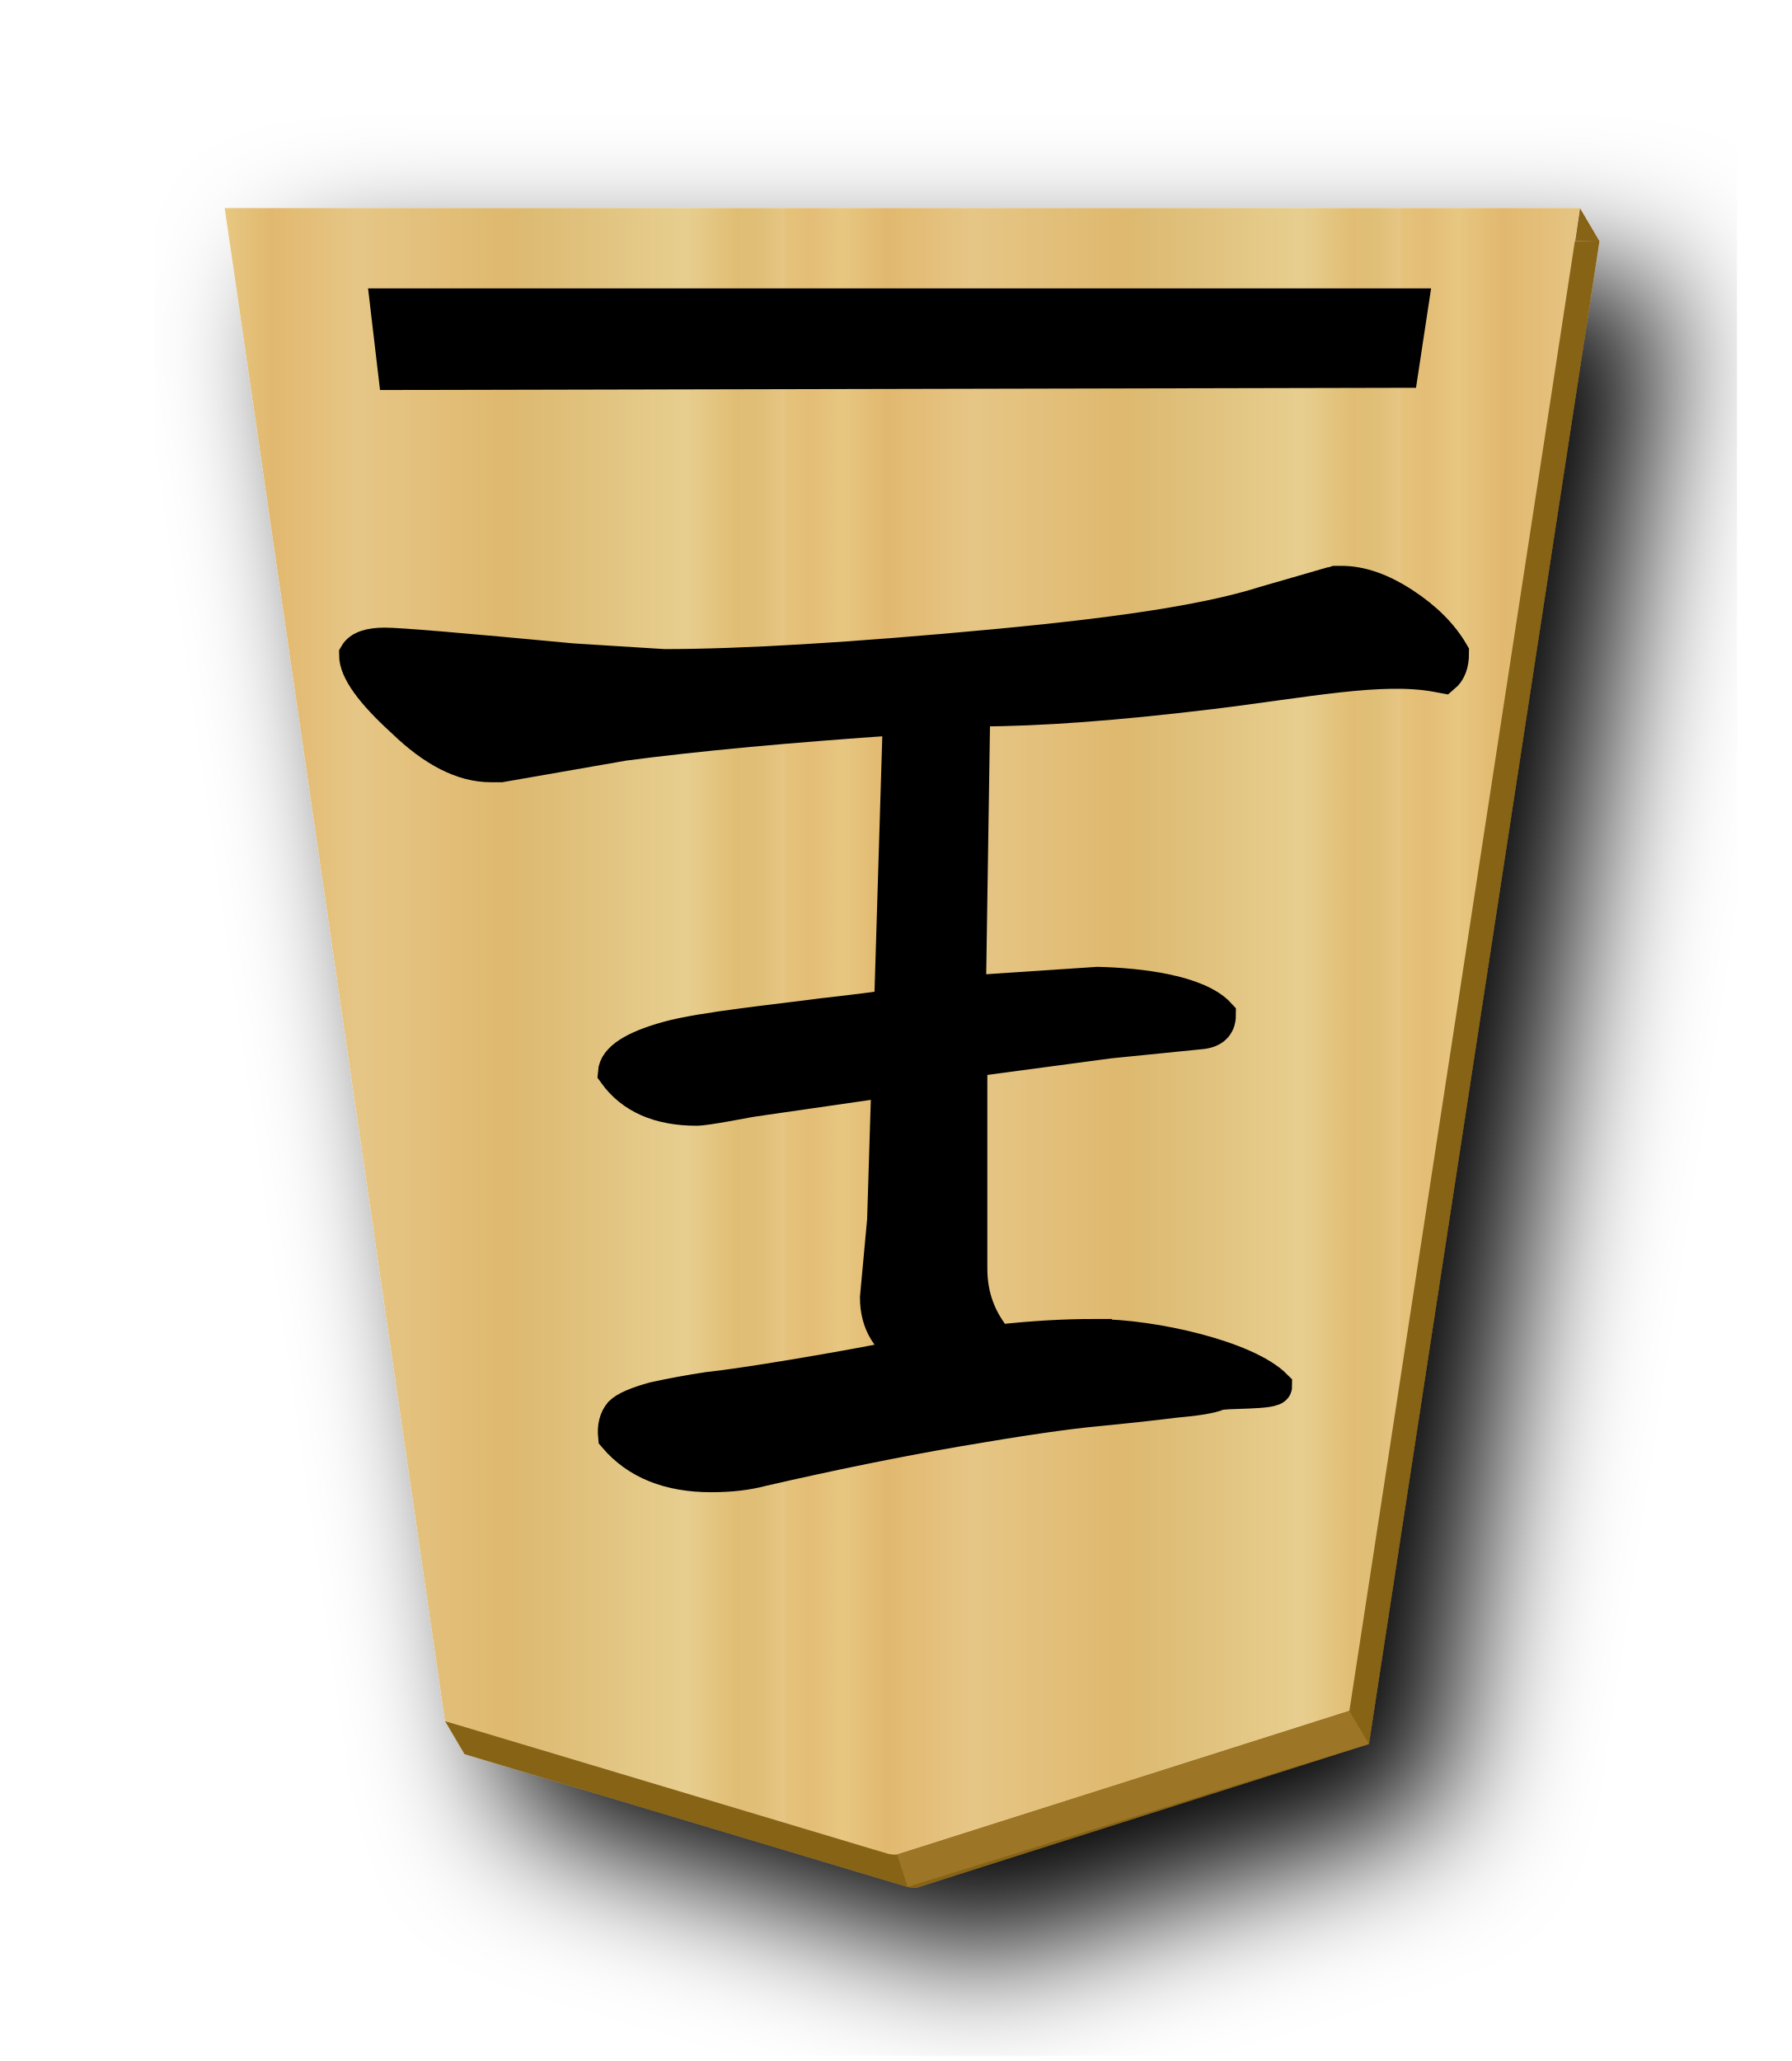
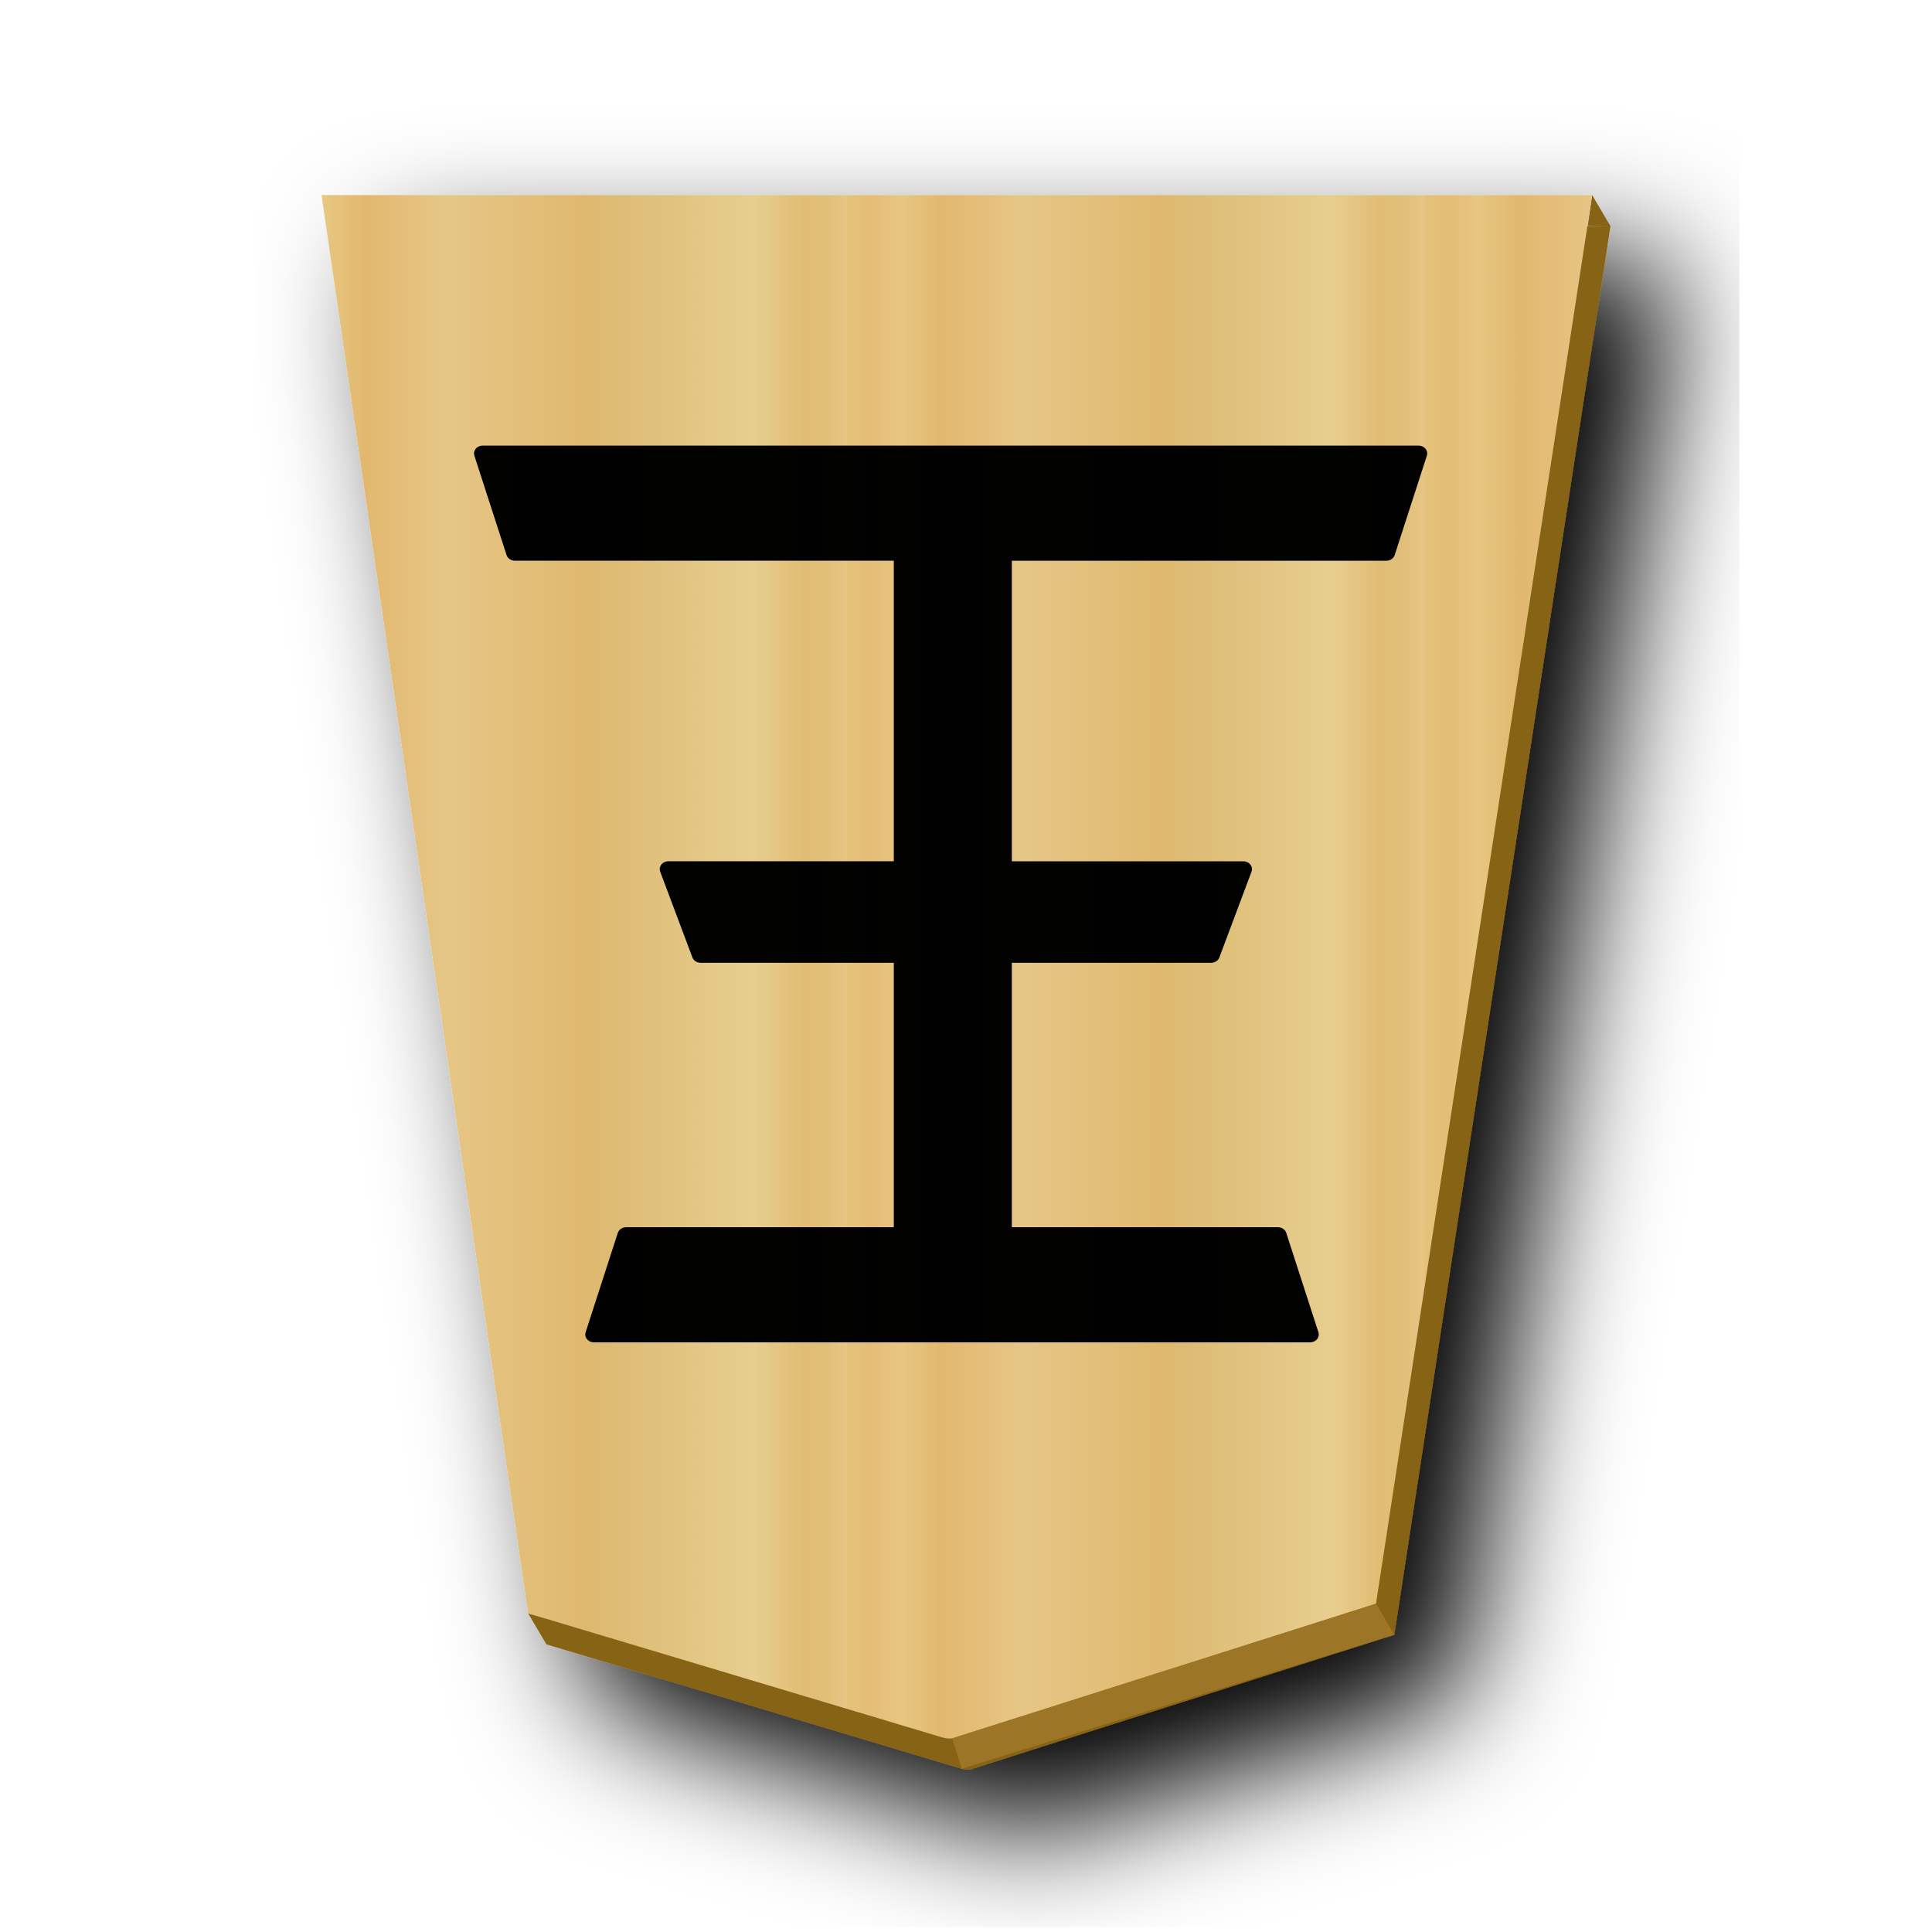
- <svg xmlns="http://www.w3.org/2000/svg" xmlns:xlink="http://www.w3.org/1999/xlink" width="52.157" height="60" version="1.1" id="svg1717">
-   <defs id="defs1721">
-     <filter style="color-interpolation-filters:sRGB" id="filter1552">
-       <feFlood flood-opacity="0.498" flood-color="rgb(0,0,0)" result="flood" id="feFlood1542" />
-       <feComposite in="flood" in2="SourceGraphic" operator="in" result="composite1" id="feComposite1544" />
-       <feGaussianBlur in="composite1" stdDeviation="2.5" result="blur" id="feGaussianBlur1546" />
-       <feOffset dx="4.57967e-15" dy="4.41314e-15" result="offset" id="feOffset1548" />
-       <feComposite in="SourceGraphic" in2="offset" operator="over" result="composite2" id="feComposite1550" />
+ <svg xmlns="http://www.w3.org/2000/svg" xmlns:xlink="http://www.w3.org/1999/xlink" viewBox="0 0 60 60">
+   <defs>
+     <linearGradient xlink:href="#1GY_svg__a" id="1GY_svg__c" x1="148.578" x2="130.323" y1="49.826" y2="49.826" gradientUnits="userSpaceOnUse" spreadMethod="repeat" />
+     <linearGradient id="1GY_svg__a">
+       <stop offset="0" stop-color="#dfb459" />
+       <stop offset=".041" stop-color="#dead54" />
+       <stop offset=".082" stop-color="#e1b85f" />
+       <stop offset=".165" stop-color="#dba84d" />
+       <stop offset=".305" stop-color="#dfb765" />
+       <stop offset=".539" stop-color="#d8a94e" />
+       <stop offset=".586" stop-color="#d5ab53" />
+       <stop offset=".84" stop-color="#e0bf6e" />
+       <stop offset=".924" stop-color="#daae52" />
+       <stop offset=".962" stop-color="#d9af57" />
+       <stop offset="1" stop-color="#e1b663" />
+     </linearGradient>
+     <linearGradient xlink:href="#1GY_svg__b" id="1GY_svg__f" x1="148.578" x2="130.323" y1="49.826" y2="49.826" gradientUnits="userSpaceOnUse" spreadMethod="repeat" />
+     <linearGradient id="1GY_svg__b">
+       <stop offset="0" stop-color="#e5c37b" />
+       <stop offset=".042" stop-color="#e4bd76" />
+       <stop offset=".093" stop-color="#e7c781" />
+       <stop offset=".165" stop-color="#e2b86e" />
+       <stop offset=".305" stop-color="#e6c686" />
+       <stop offset=".539" stop-color="#dfb96f" />
+       <stop offset=".586" stop-color="#ddbb73" />
+       <stop offset=".84" stop-color="#e7ce8f" />
+       <stop offset=".924" stop-color="#e1bd73" />
+       <stop offset=".962" stop-color="#e0bf78" />
+       <stop offset="1" stop-color="#e7c685" />
+     </linearGradient>
+     <linearGradient xlink:href="#1GY_svg__a" id="1GY_svg__e" x1="148.578" x2="130.323" y1="49.826" y2="49.826" gradientUnits="userSpaceOnUse" spreadMethod="repeat" />
+     <filter id="1GY_svg__d">
+       <feGaussianBlur in="SourceAlpha" result="blur" stdDeviation="2" />
+       <feOffset dx="2" dy="2" result="offsetBlur" />
+       <feBlend in="SourceGraphic" in2="offsetBlur" />
    </filter>
-     <filter style="color-interpolation-filters:sRGB" id="filter1540">
-       <feFlood flood-opacity="0.498" flood-color="rgb(0,0,0)" result="flood" id="feFlood1530" />
-       <feComposite in="flood" in2="SourceGraphic" operator="in" result="composite1" id="feComposite1532" />
-       <feGaussianBlur in="composite1" stdDeviation="2.5" result="blur" id="feGaussianBlur1534" />
-       <feOffset dx="4.57967e-15" dy="4.41314e-15" result="offset" id="feOffset1536" />
-       <feComposite in="SourceGraphic" in2="offset" operator="over" result="composite2" id="feComposite1538" />
-     </filter>
-     <filter id="drop-shadow-9">
-       <feGaussianBlur in="SourceAlpha" result="blur" stdDeviation="2" id="feGaussianBlur5056" />
-       <feOffset result="offsetBlur" dx="2" dy="2" id="feOffset5058" />
-       <feBlend in="SourceGraphic" in2="offsetBlur" mode="normal" id="feBlend5060" />
-     </filter>
-     <filter id="drop-shadow-2">
-       <feGaussianBlur in="SourceAlpha" result="blur" stdDeviation="2" id="feGaussianBlur6807" />
-       <feOffset result="offsetBlur" dx="2" dy="2" id="feOffset6809" />
-       <feBlend in="SourceGraphic" in2="offsetBlur" mode="normal" id="feBlend6811" />
-     </filter>
-     <filter id="drop-shadow-2-8">
-       <feGaussianBlur in="SourceAlpha" result="blur" stdDeviation="2" id="feGaussianBlur6807-2" />
-       <feOffset result="offsetBlur" dx="2" dy="2" id="feOffset6809-8" />
-       <feBlend in="SourceGraphic" in2="offsetBlur" mode="normal" id="feBlend6811-0" />
-     </filter>
-     <filter id="drop-shadow-6">
-       <feGaussianBlur in="SourceAlpha" result="blur" stdDeviation="2" id="feGaussianBlur5056-9" />
-       <feOffset result="offsetBlur" dx="2" dy="2" id="feOffset5058-0" />
-       <feBlend in="SourceGraphic" in2="offsetBlur" mode="normal" id="feBlend5060-9" />
-     </filter>
-     <filter id="drop-shadow-27">
-       <feGaussianBlur in="SourceAlpha" result="blur" stdDeviation="2" id="feGaussianBlur5056-5" />
-       <feOffset result="offsetBlur" dx="2" dy="2" id="feOffset5058-6" />
-       <feBlend in="SourceGraphic" in2="offsetBlur" mode="normal" id="feBlend5060-96" />
-     </filter>
-     <filter id="drop-shadow-2-88">
-       <feGaussianBlur in="SourceAlpha" result="blur" stdDeviation="2" id="feGaussianBlur6807-1" />
-       <feOffset result="offsetBlur" dx="2" dy="2" id="feOffset6809-5" />
-       <feBlend in="SourceGraphic" in2="offsetBlur" mode="normal" id="feBlend6811-7" />
-     </filter>
-     <filter id="drop-shadow-6-3">
-       <feGaussianBlur in="SourceAlpha" result="blur" stdDeviation="2" id="feGaussianBlur5056-9-4" />
-       <feOffset result="offsetBlur" dx="2" dy="2" id="feOffset5058-0-0" />
-       <feBlend in="SourceGraphic" in2="offsetBlur" mode="normal" id="feBlend5060-9-8" />
-     </filter>
-     <linearGradient id="linearGradient12530">
-       <stop style="stop-color:#dfb459;stop-opacity:1" offset="0" id="stop12526" />
-       <stop id="stop16843" offset="0.041" style="stop-color:#dead54;stop-opacity:1" />
-       <stop id="stop12556" offset="0.082" style="stop-color:#e1b85f;stop-opacity:1" />
-       <stop id="stop12532" offset="0.165" style="stop-color:#dba84d;stop-opacity:1" />
-       <stop style="stop-color:#dfb765;stop-opacity:1" offset="0.305" id="stop12564" />
-       <stop style="stop-color:#d8a94e;stop-opacity:1" offset="0.539" id="stop12558" />
-       <stop id="stop12562" offset="0.586" style="stop-color:#d5ab53;stop-opacity:1" />
-       <stop style="stop-color:#e0bf6e;stop-opacity:1" offset="0.84" id="stop12534" />
-       <stop id="stop16845" offset="0.924" style="stop-color:#daae52;stop-opacity:1" />
-       <stop id="stop12560" offset="0.962" style="stop-color:#d9af57;stop-opacity:1" />
-       <stop style="stop-color:#e1b663;stop-opacity:1" offset="1" id="stop12528" />
-     </linearGradient>
-     <filter id="drop-shadow-6-2">
-       <feGaussianBlur in="SourceAlpha" result="blur" stdDeviation="2" id="feGaussianBlur5056-9-9" />
-       <feOffset result="offsetBlur" dx="2" dy="2" id="feOffset5058-0-7" />
-       <feBlend in="SourceGraphic" in2="offsetBlur" mode="normal" id="feBlend5060-9-0" />
-     </filter>
-     <linearGradient xlink:href="#linearGradient12530" id="linearGradient2259" x1="148.578" y1="49.826" x2="130.323" y2="49.826" gradientUnits="userSpaceOnUse" spreadMethod="repeat" />
-     <filter id="drop-shadow-6-6">
-       <feGaussianBlur in="SourceAlpha" result="blur" stdDeviation="2" id="feGaussianBlur5056-9-8" />
-       <feOffset result="offsetBlur" dx="2" dy="2" id="feOffset5058-0-1" />
-       <feBlend in="SourceGraphic" in2="offsetBlur" mode="normal" id="feBlend5060-9-7" />
-     </filter>
-     <filter id="drop-shadow-6-9">
-       <feGaussianBlur in="SourceAlpha" result="blur" stdDeviation="2" id="feGaussianBlur5056-9-7" />
-       <feOffset result="offsetBlur" dx="2" dy="2" id="feOffset5058-0-8" />
-       <feBlend in="SourceGraphic" in2="offsetBlur" mode="normal" id="feBlend5060-9-3" />
-     </filter>
-     <filter id="drop-shadow-6-23">
-       <feGaussianBlur in="SourceAlpha" result="blur" stdDeviation="2" id="feGaussianBlur5056-9-87" />
-       <feOffset result="offsetBlur" dx="2" dy="2" id="feOffset5058-0-9" />
-       <feBlend in="SourceGraphic" in2="offsetBlur" mode="normal" id="feBlend5060-9-6" />
-     </filter>
-     <filter id="drop-shadow-6-1">
-       <feGaussianBlur in="SourceAlpha" result="blur" stdDeviation="2" id="feGaussianBlur5056-9-0" />
-       <feOffset result="offsetBlur" dx="2" dy="2" id="feOffset5058-0-3" />
-       <feBlend in="SourceGraphic" in2="offsetBlur" mode="normal" id="feBlend5060-9-4" />
-     </filter>
-     <filter id="drop-shadow-2-84-1-4">
-       <feGaussianBlur in="SourceAlpha" result="blur" stdDeviation="2" id="feGaussianBlur6807-9-0-2" />
-       <feOffset result="offsetBlur" dx="2" dy="2" id="feOffset6809-5-3-5" />
-       <feBlend in="SourceGraphic" in2="offsetBlur" mode="normal" id="feBlend6811-1-0-4" />
-     </filter>
-     <linearGradient id="linearGradient11760">
-       <stop id="stop11738" offset="0" style="stop-color:#e5c37b;stop-opacity:1" />
-       <stop style="stop-color:#e4bd76;stop-opacity:1" offset="0.042" id="stop11740" />
-       <stop style="stop-color:#e7c781;stop-opacity:1" offset="0.093" id="stop11742" />
-       <stop style="stop-color:#e2b86e;stop-opacity:1" offset="0.165" id="stop11744" />
-       <stop id="stop11746" offset="0.305" style="stop-color:#e6c686;stop-opacity:1" />
-       <stop id="stop11748" offset="0.539" style="stop-color:#dfb96f;stop-opacity:1" />
-       <stop style="stop-color:#ddbb73;stop-opacity:1" offset="0.586" id="stop11750" />
-       <stop id="stop11752" offset="0.84" style="stop-color:#e7ce8f;stop-opacity:1" />
-       <stop style="stop-color:#e1bd73;stop-opacity:1" offset="0.924" id="stop11754" />
-       <stop style="stop-color:#e0bf78;stop-opacity:1" offset="0.962" id="stop11756" />
-       <stop id="stop11758" offset="1" style="stop-color:#e7c685;stop-opacity:1" />
-     </linearGradient>
-     <linearGradient xlink:href="#linearGradient11760" id="linearGradient15214" gradientUnits="userSpaceOnUse" x1="148.578" y1="49.826" x2="130.323" y2="49.826" spreadMethod="repeat" />
  </defs>
-   <filter id="drop-shadow">
-     <feGaussianBlur in="SourceAlpha" result="blur" stdDeviation="2" id="feGaussianBlur1692" />
-     <feOffset result="offsetBlur" dx="2" dy="2" id="feOffset1694" />
-     <feBlend in="SourceGraphic" in2="offsetBlur" mode="normal" id="feBlend1696" />
-   </filter>
-   <g style="fill:url(#linearGradient2259);fill-opacity:1;filter:url(#drop-shadow-2-88)" transform="matrix(0.9818505,0,0,0.9818505,-100.0015,-23.21895)" id="g7764">
-     <g transform="rotate(180,45.5785,23.8125)" id="g7762" style="fill:url(#linearGradient2259);fill-opacity:1.0">
-       <path style="fill:#876419;fill-opacity:1;stroke-width:0.982" d="M 46.002 6.057 L 45.865 7.012 L 46.57 7.021 L 46.002 6.057 z M 46.57 7.021 L 7.109 7.021 L 13.402 50.225 L 12.957 50.105 L 13.525 51.068 L 26.426 54.932 C 26.514 54.948 26.602 54.964 26.691 54.953 L 39.857 50.77 L 46.57 7.021 z " transform="matrix(-1.018485,0,0,-1.018485,-10.693,23.97685)" id="path2263" />
-       <path style="fill:url(#linearGradient15214);fill-opacity:1" d="m -37.299,-31.01 -13.409,4.26 -6.837,44.558 40.19,1.13e-4 -6.535,-44.862 -13.138,-3.935 c -0.09,-0.017 -0.18,-0.032 -0.271,-0.021 z" id="path7760" />
+   <g fill="url(#1GY_svg__c)" filter="url(#1GY_svg__d)" transform="matrix(.98186 0 0 .98185 -96.558 -23.22)">
+     <g fill="url(#1GY_svg__e)" transform="rotate(180 45.578 23.813)">
+       <path fill="#876419" d="m-57.545 17.808.139-.972-.718-.01zm-.58-.982h40.191l-6.41-44.002.454.121-.578-.98-13.14-3.935a.9.9 0 0 0-.27-.022l-13.41 4.26z" />
+       <path fill="url(#1GY_svg__f)" d="m-37.3-31.01-13.408 4.26-6.837 44.558h40.19l-6.535-44.862-13.138-3.935a.9.9 0 0 0-.271-.021" />
    </g>
  </g>
-   <path style="fill:#9c7526;stroke:none;stroke-width:1px;stroke-linecap:butt;stroke-linejoin:miter;stroke-opacity:1;fill-opacity:1" d="m 26.123,53.989 0.302,0.943 13.432,-4.162 -0.568,-0.963 z" id="path2272" />
-   <path style="display:inline;fill:#000000;stroke:#000000;stroke-width:0.739px;stroke-linecap:butt;stroke-linejoin:miter;stroke-opacity:1" d="M 40.911,10.92 41.238,8.764 H 11.132 l 0.261,2.22 z" id="path10431" />
-   <g id="g15473" transform="rotate(-180,15.39379,12.30929)">
-     <g transform="translate(-21.91312,-38.89584)" id="text5169-7-4" style="font-style:normal;font-variant:normal;font-weight:normal;font-stretch:normal;font-size:26.667px;line-height:1.25;font-family:KaiTi;-inkscape-font-specification:KaiTi;letter-spacing:0px;word-spacing:0px;fill:#000000;fill-opacity:1;stroke:none;stroke-width:1;stroke-miterlimit:4;stroke-dasharray:none" aria-label="王">
-       <path id="path5171-2" style="font-style:normal;font-variant:normal;font-weight:normal;font-stretch:normal;font-size:42.667px;font-family:'cwTeX Q Kai';-inkscape-font-specification:'cwTeX Q Kai';stroke:#000000;stroke-width:1;stroke-miterlimit:4;stroke-dasharray:none;stroke-opacity:1" d="m 20.828,24.614 c -1.722,0 -4.415,-0.629 -5.248,-1.462 0,-0.194 1.498,-0.121 1.665,-0.204 0.194,-0.083 0.611,-0.153 1.25,-0.208 0.667,-0.083 1.431,-0.167 2.292,-0.25 0.889,-0.083 2.222,-0.278 4,-0.583 1.778,-0.306 3.694,-0.694 5.75,-1.167 0.417,-0.111 0.903,-0.167 1.458,-0.167 1.222,0 2.153,0.375 2.792,1.125 0.028,0.278 -0.028,0.5 -0.167,0.667 -0.139,0.139 -0.458,0.278 -0.958,0.417 -0.5,0.111 -1.028,0.208 -1.583,0.292 -0.528,0.056 -1.375,0.181 -2.542,0.375 -1.167,0.194 -2.306,0.403 -3.417,0.625 0.694,0.361 1.042,0.917 1.042,1.667 l -0.208,2.25 -0.125,4.042 v 0.042 l 4.004,-0.579 c 0.167,-0.028 1.309,-0.254 1.586,-0.254 1.083,0 1.875,0.347 2.375,1.042 -0.028,0.389 -0.542,0.722 -1.542,1 -1,0.278 -3.243,0.5 -4.465,0.667 -1.222,0.139 -1.861,0.222 -1.917,0.25 l -0.125,0.208 -0.25,8.208 c 3.25,-0.222 5.931,-0.472 8.042,-0.75 l 3.583,-0.625 h 0.167 0.125 c 0.806,0 1.653,0.431 2.542,1.292 0.917,0.833 1.375,1.472 1.375,1.917 -0.111,0.194 -0.389,0.292 -0.833,0.292 -0.417,0 -2.236,-0.153 -5.458,-0.458 l -2.667,-0.167 c -2.306,0 -5.528,0.194 -9.667,0.583 -4.139,0.389 -6.357,0.784 -7.857,1.256 l -1.875,0.542 c -0.028,0 -0.083,0.014 -0.167,0.042 h -0.167 c -0.556,0 -1.153,-0.208 -1.792,-0.625 -0.639,-0.417 -1.111,-0.889 -1.417,-1.417 0,-0.306 0.083,-0.528 0.25,-0.667 l 0.19,0.035 c 1.611,0.3 3.833,-0.167 6.583,-0.5 2.75,-0.333 5,-0.5 6.75,-0.5 h 0.167 l 0.125,-8.25 -3.75,0.25 c -1.222,-0.028 -2.917,-0.233 -3.528,-0.9 0,-0.306 0.181,-0.472 0.542,-0.5 l 2.653,-0.267 4.042,-0.542 v -6.083 c 0,-0.806 -0.264,-1.514 -0.792,-2.125 -1,0.111 -1.944,0.167 -2.833,0.167 z" />
-     </g>
-   </g>
+   <path fill="#9c7526" d="m29.568 53.987.302.943 13.432-4.162-.569-.964z" />
+   <path stroke="#000" stroke-linejoin="round" stroke-width=".453" d="M41.364 42.419v8.086h5.242l.837 2.478h-6.079v9.13H51.43l.836 2.869H27.964l.836-2.87h9.952v-9.13h-6.237l.836-2.477h5.401v-8.086h-7.136l-.836-2.87h18.597l-.836 2.87z" opacity=".99" transform="matrix(-1.19583 0 0 -1.07583 77.493 83.992)" />
</svg>
